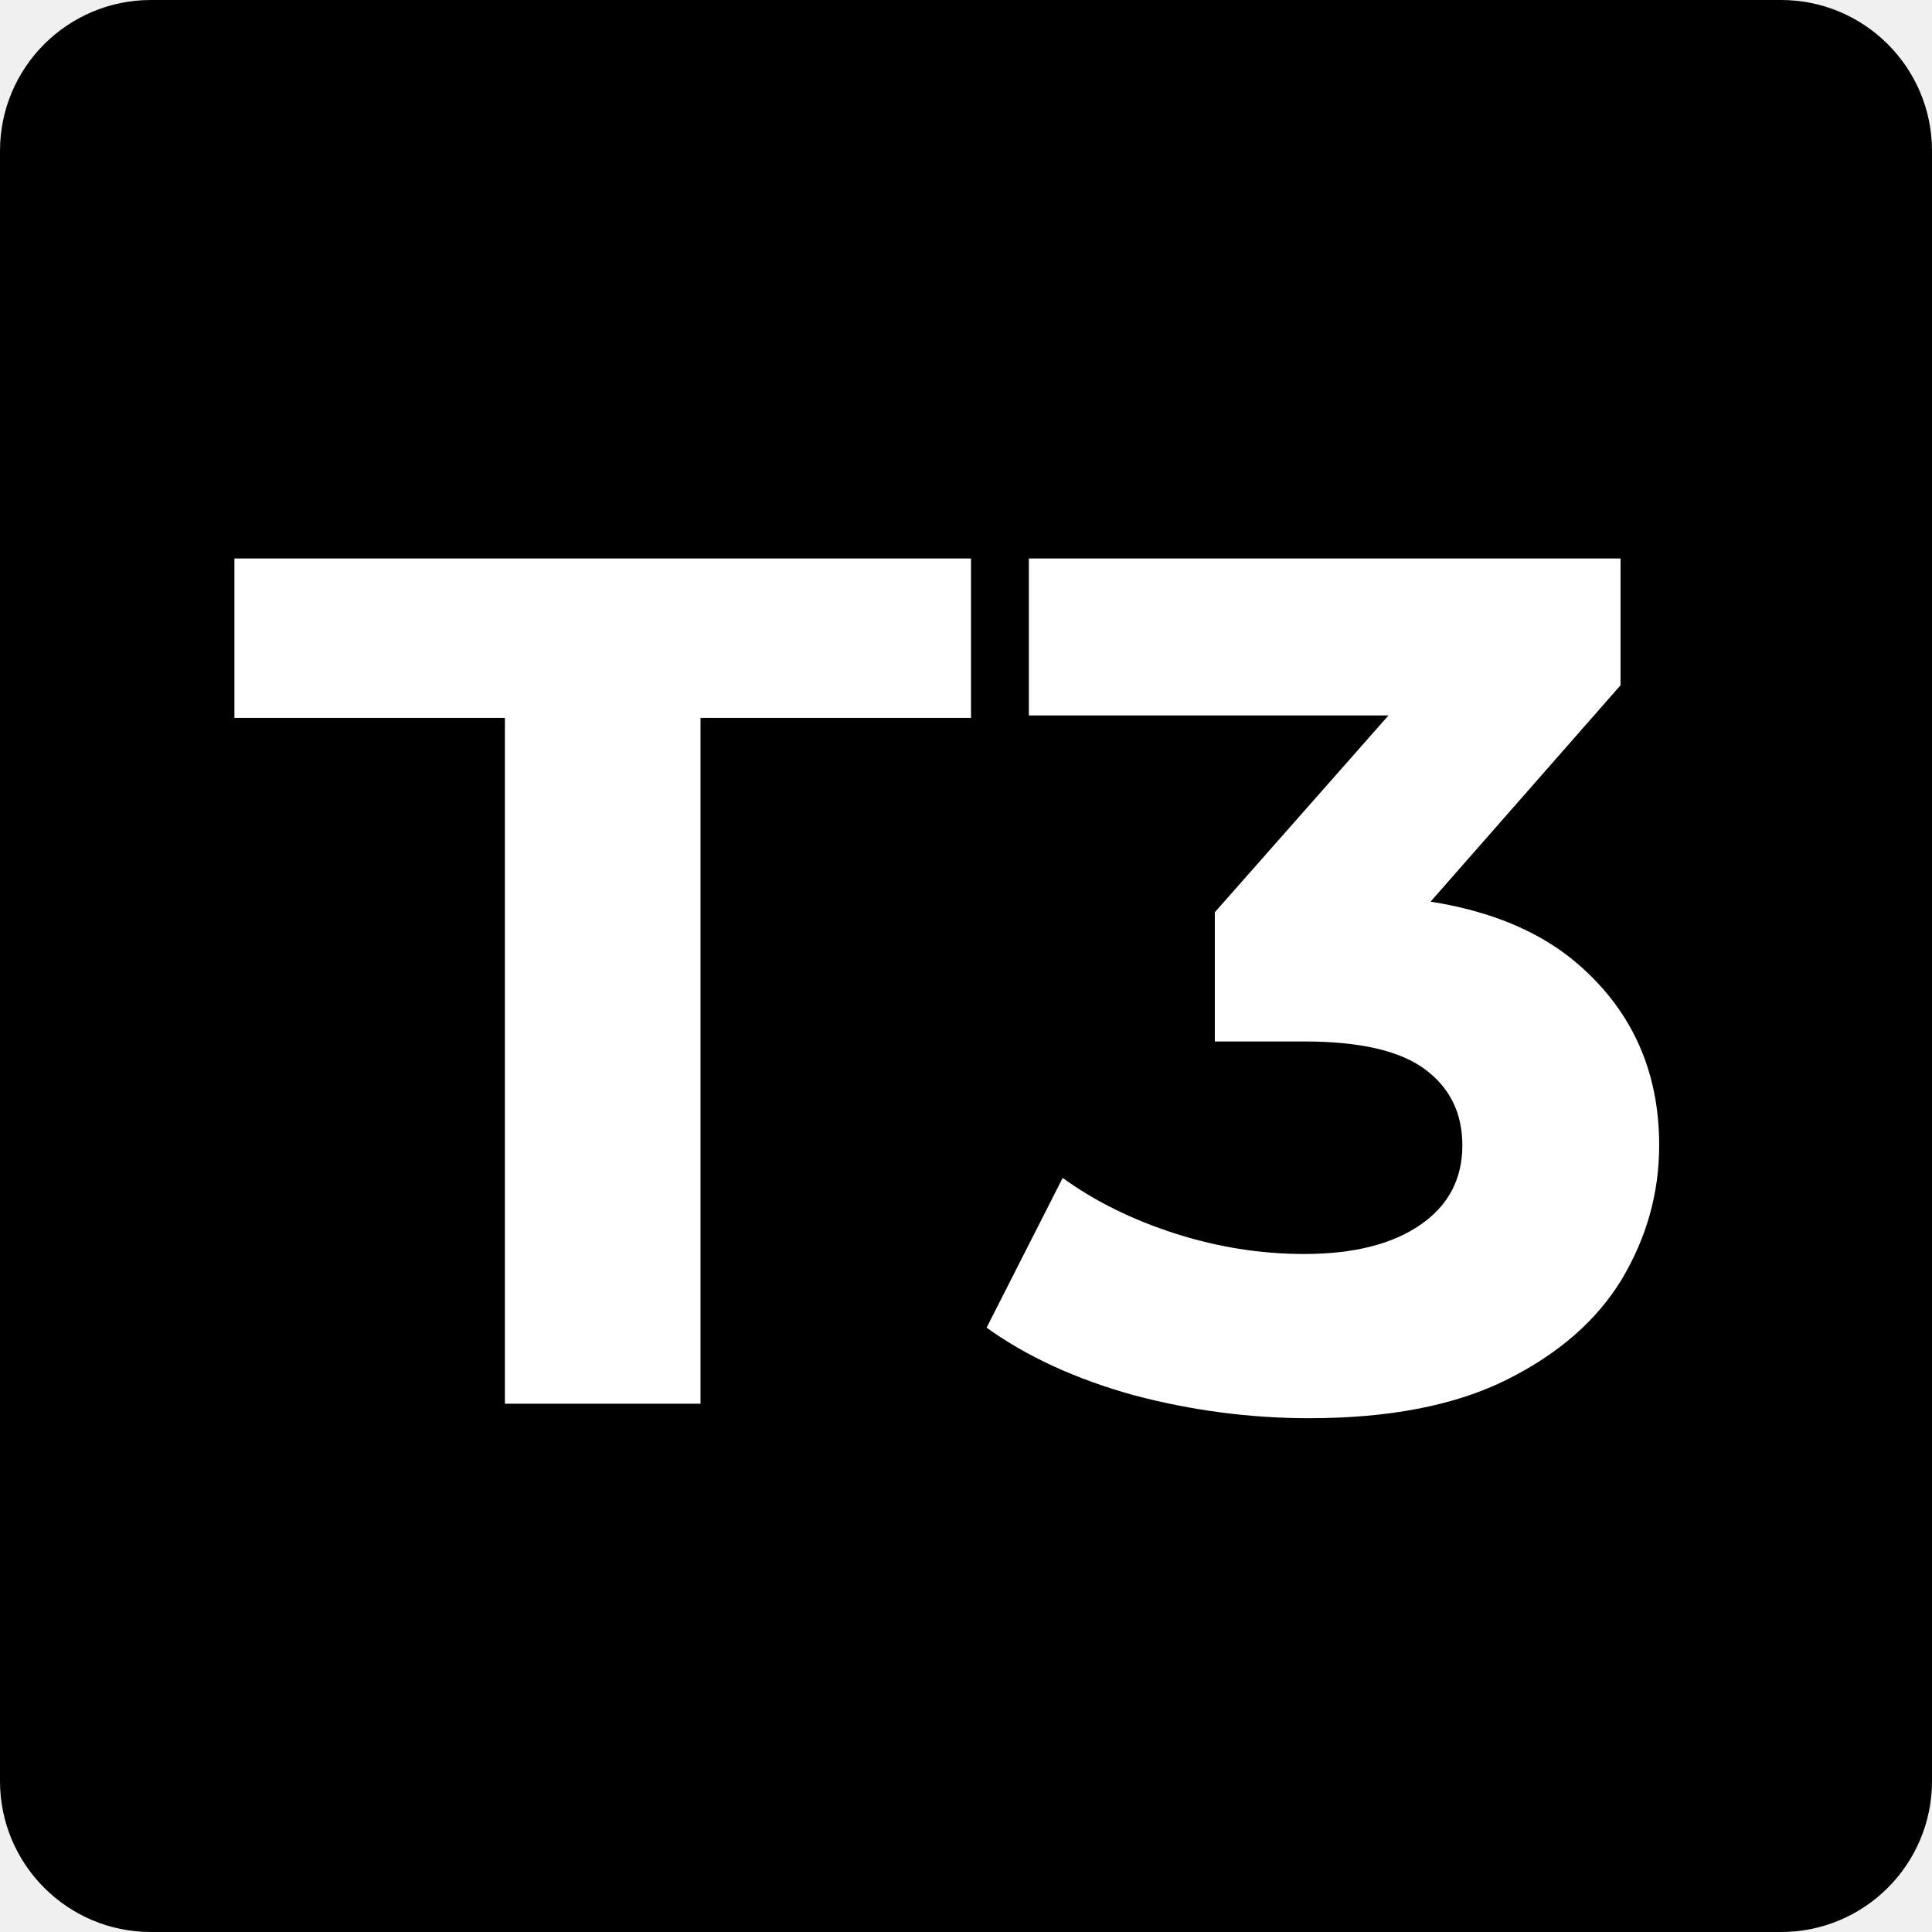
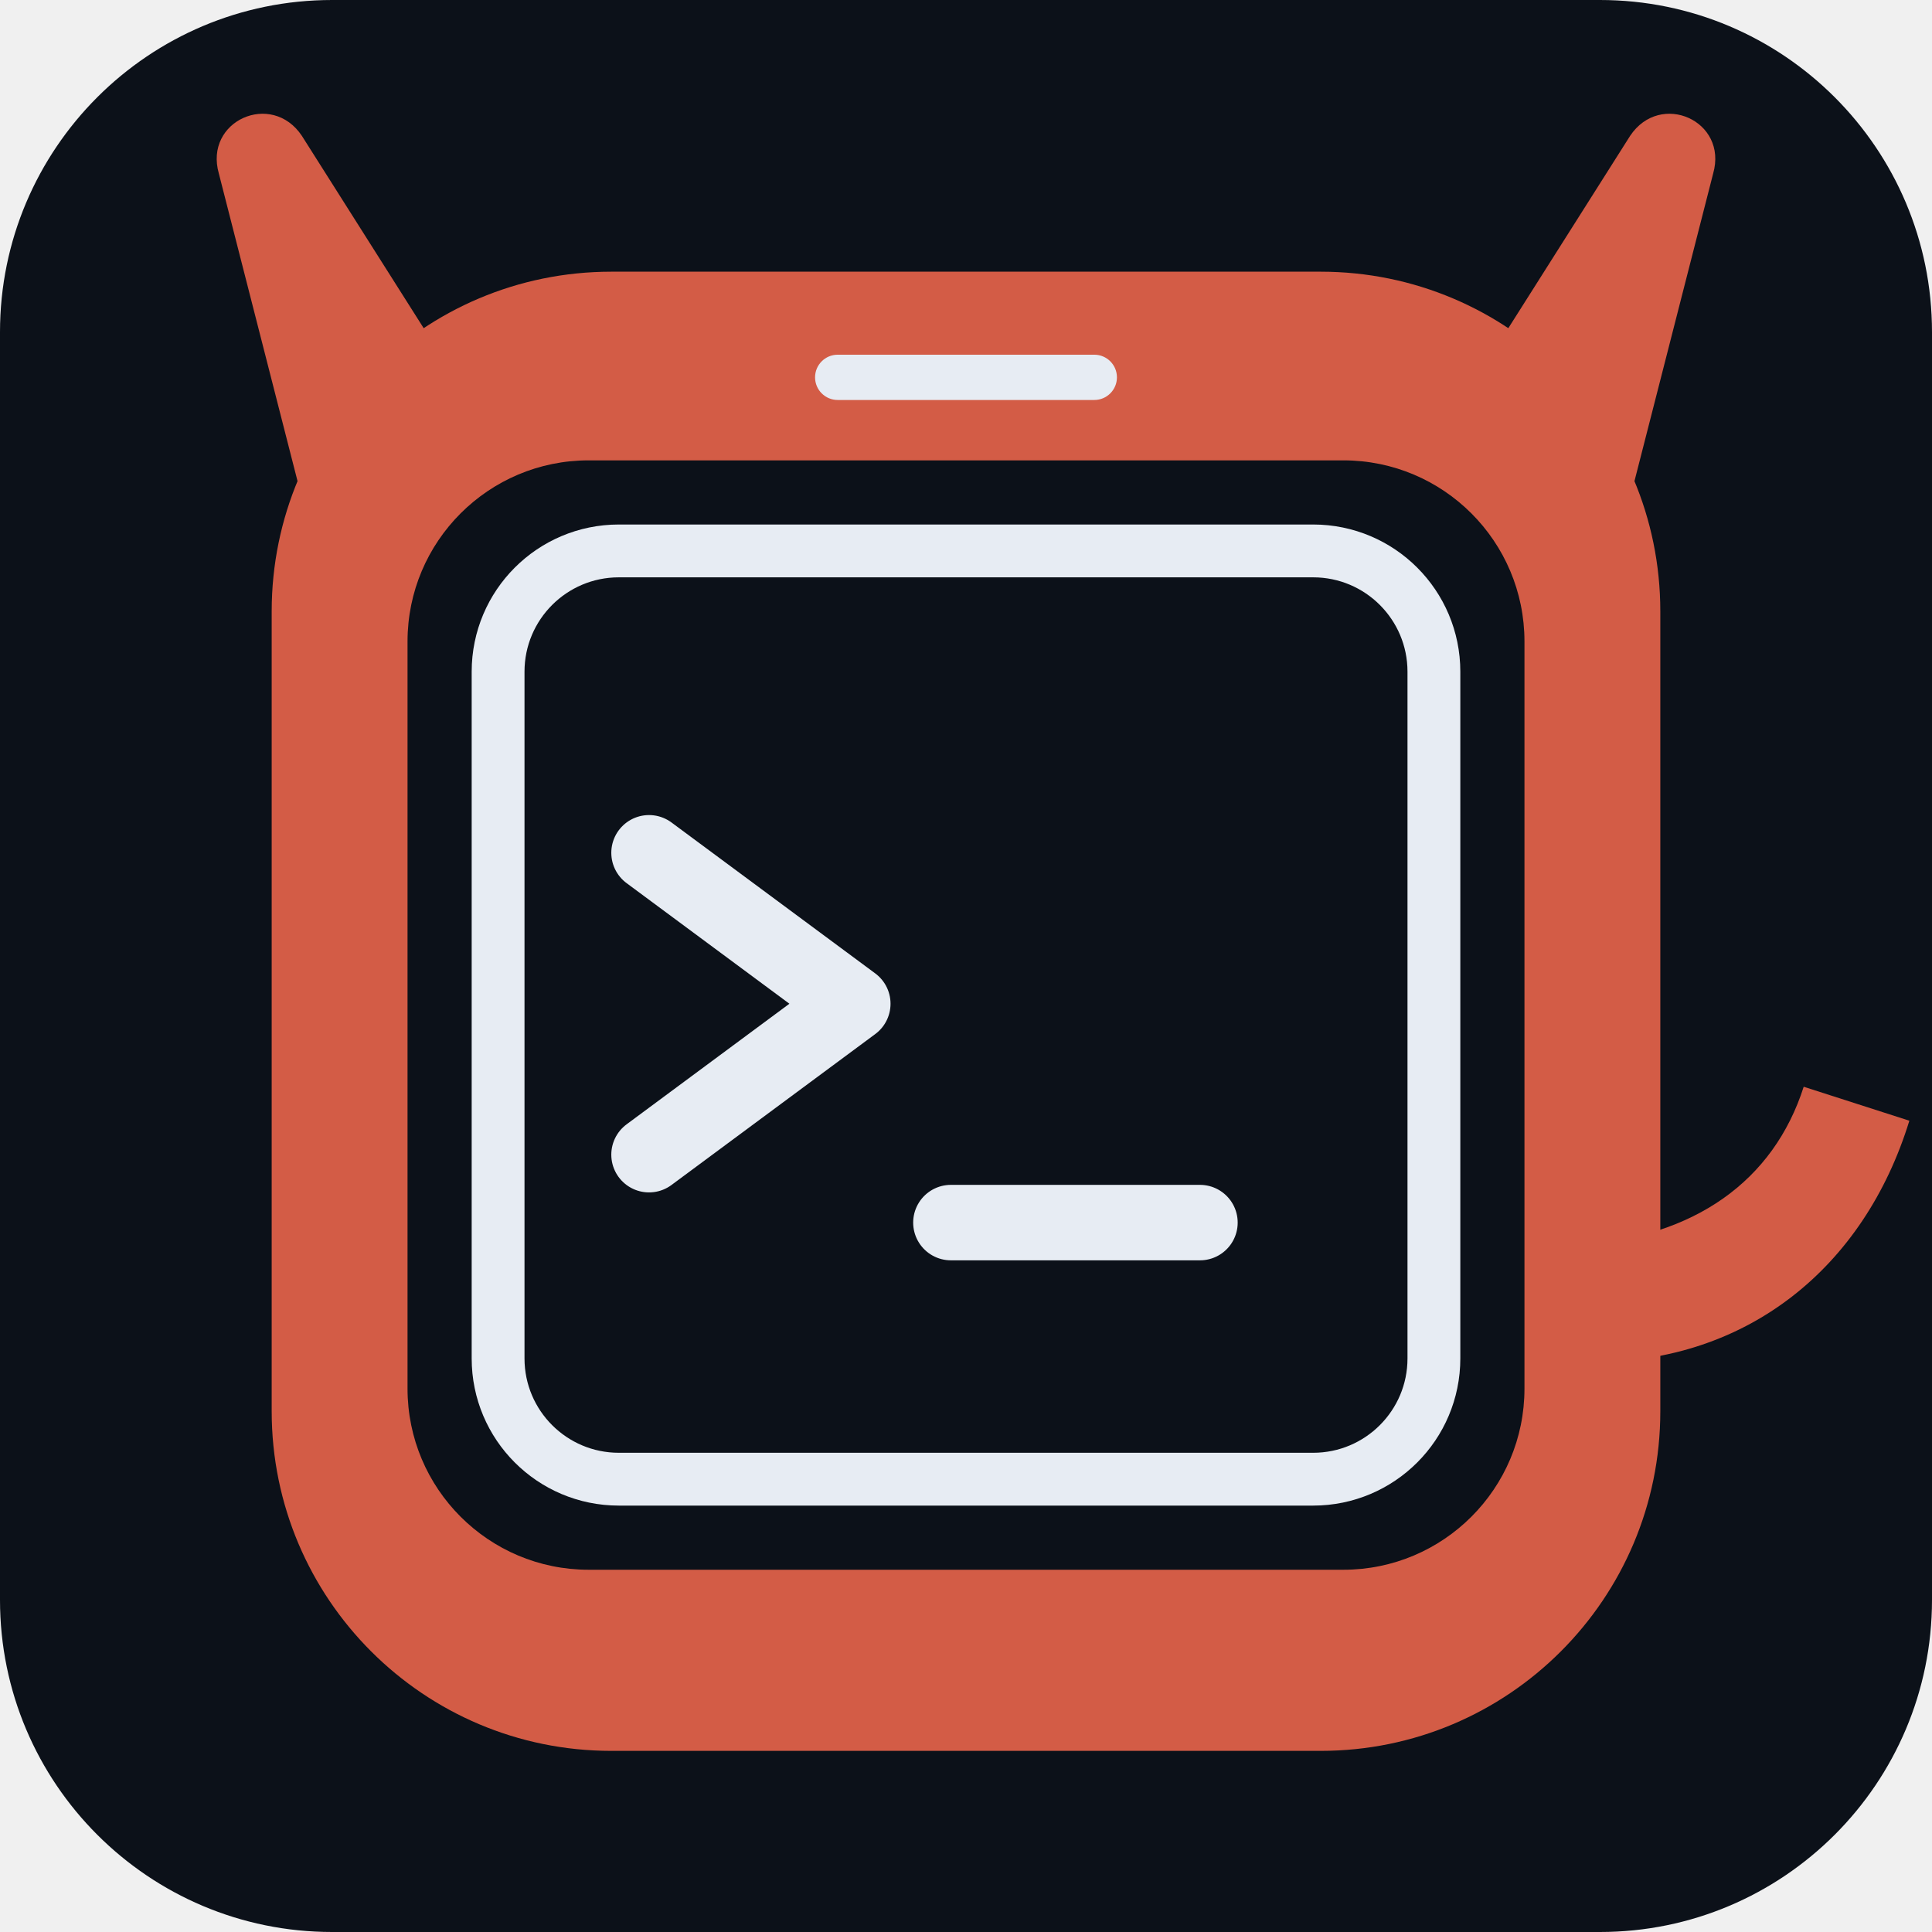
- <svg xmlns="http://www.w3.org/2000/svg" width="128" height="128" viewBox="0 0 128 128" fill="none">
-   <path d="M0 10C0 4.477 4.477 0 10 0H118C123.523 0 128 4.477 128 10V118C128 123.523 123.523 128 118 128H10C4.477 128 0 123.523 0 118V10Z" fill="black" />
-   <path d="M33.451 93V47.56H15.531V37H64.331V47.56H46.411V93H33.451ZM86.725 93.96C82.832 93.96 78.965 93.453 75.125 92.44C71.285 91.373 68.032 89.88 65.365 87.96L70.405 78.04C72.539 79.587 75.019 80.813 77.845 81.72C80.672 82.627 83.525 83.08 86.405 83.08C89.659 83.08 92.219 82.44 94.085 81.16C95.952 79.88 96.885 78.12 96.885 75.88C96.885 73.747 96.059 72.067 94.405 70.84C92.752 69.613 90.085 69 86.405 69H80.485V60.44L96.085 42.76L97.525 47.4H68.165V37H107.365V45.4L91.845 63.08L85.285 59.32H89.045C95.925 59.32 101.125 60.867 104.645 63.96C108.165 67.053 109.925 71.027 109.925 75.88C109.925 79.027 109.099 81.987 107.445 84.76C105.792 87.48 103.259 89.693 99.845 91.4C96.432 93.107 92.059 93.96 86.725 93.96Z" fill="white" />
+ <svg xmlns="http://www.w3.org/2000/svg" viewBox="0 0 512 512">
+   <rect width="512" height="512" rx="88" fill="#0C1119" />
+   <rect width="368" height="392" x="72" y="72" fill="#D35C46" rx="90" />
+   <path fill="#D35C46" d="M118 96 80 36c-8-12-26-4-22 10l22 86 68-20-30-16Zm276 0 38-60c8-12 26-4 22 10l-22 86-68-20 30-16Zm24 234c31-2 52-17 60-42l28 9c-12 39-43 64-84 64l-14-2 10-29Z" />
+   <rect width="296" height="294" x="108" y="122" fill="#0C1119" rx="48" />
+   <rect width="248" height="246" x="132" y="146" fill="none" stroke="#E7ECF3" stroke-width="14" rx="32" />
+   <rect width="80" height="12" x="216" y="94" fill="#E7ECF3" rx="6" />
+   <path fill="none" stroke="#E7ECF3" stroke-linecap="round" stroke-linejoin="round" stroke-width="20" d="m172 226 54 40-54 40m80 18h66" />
</svg>
